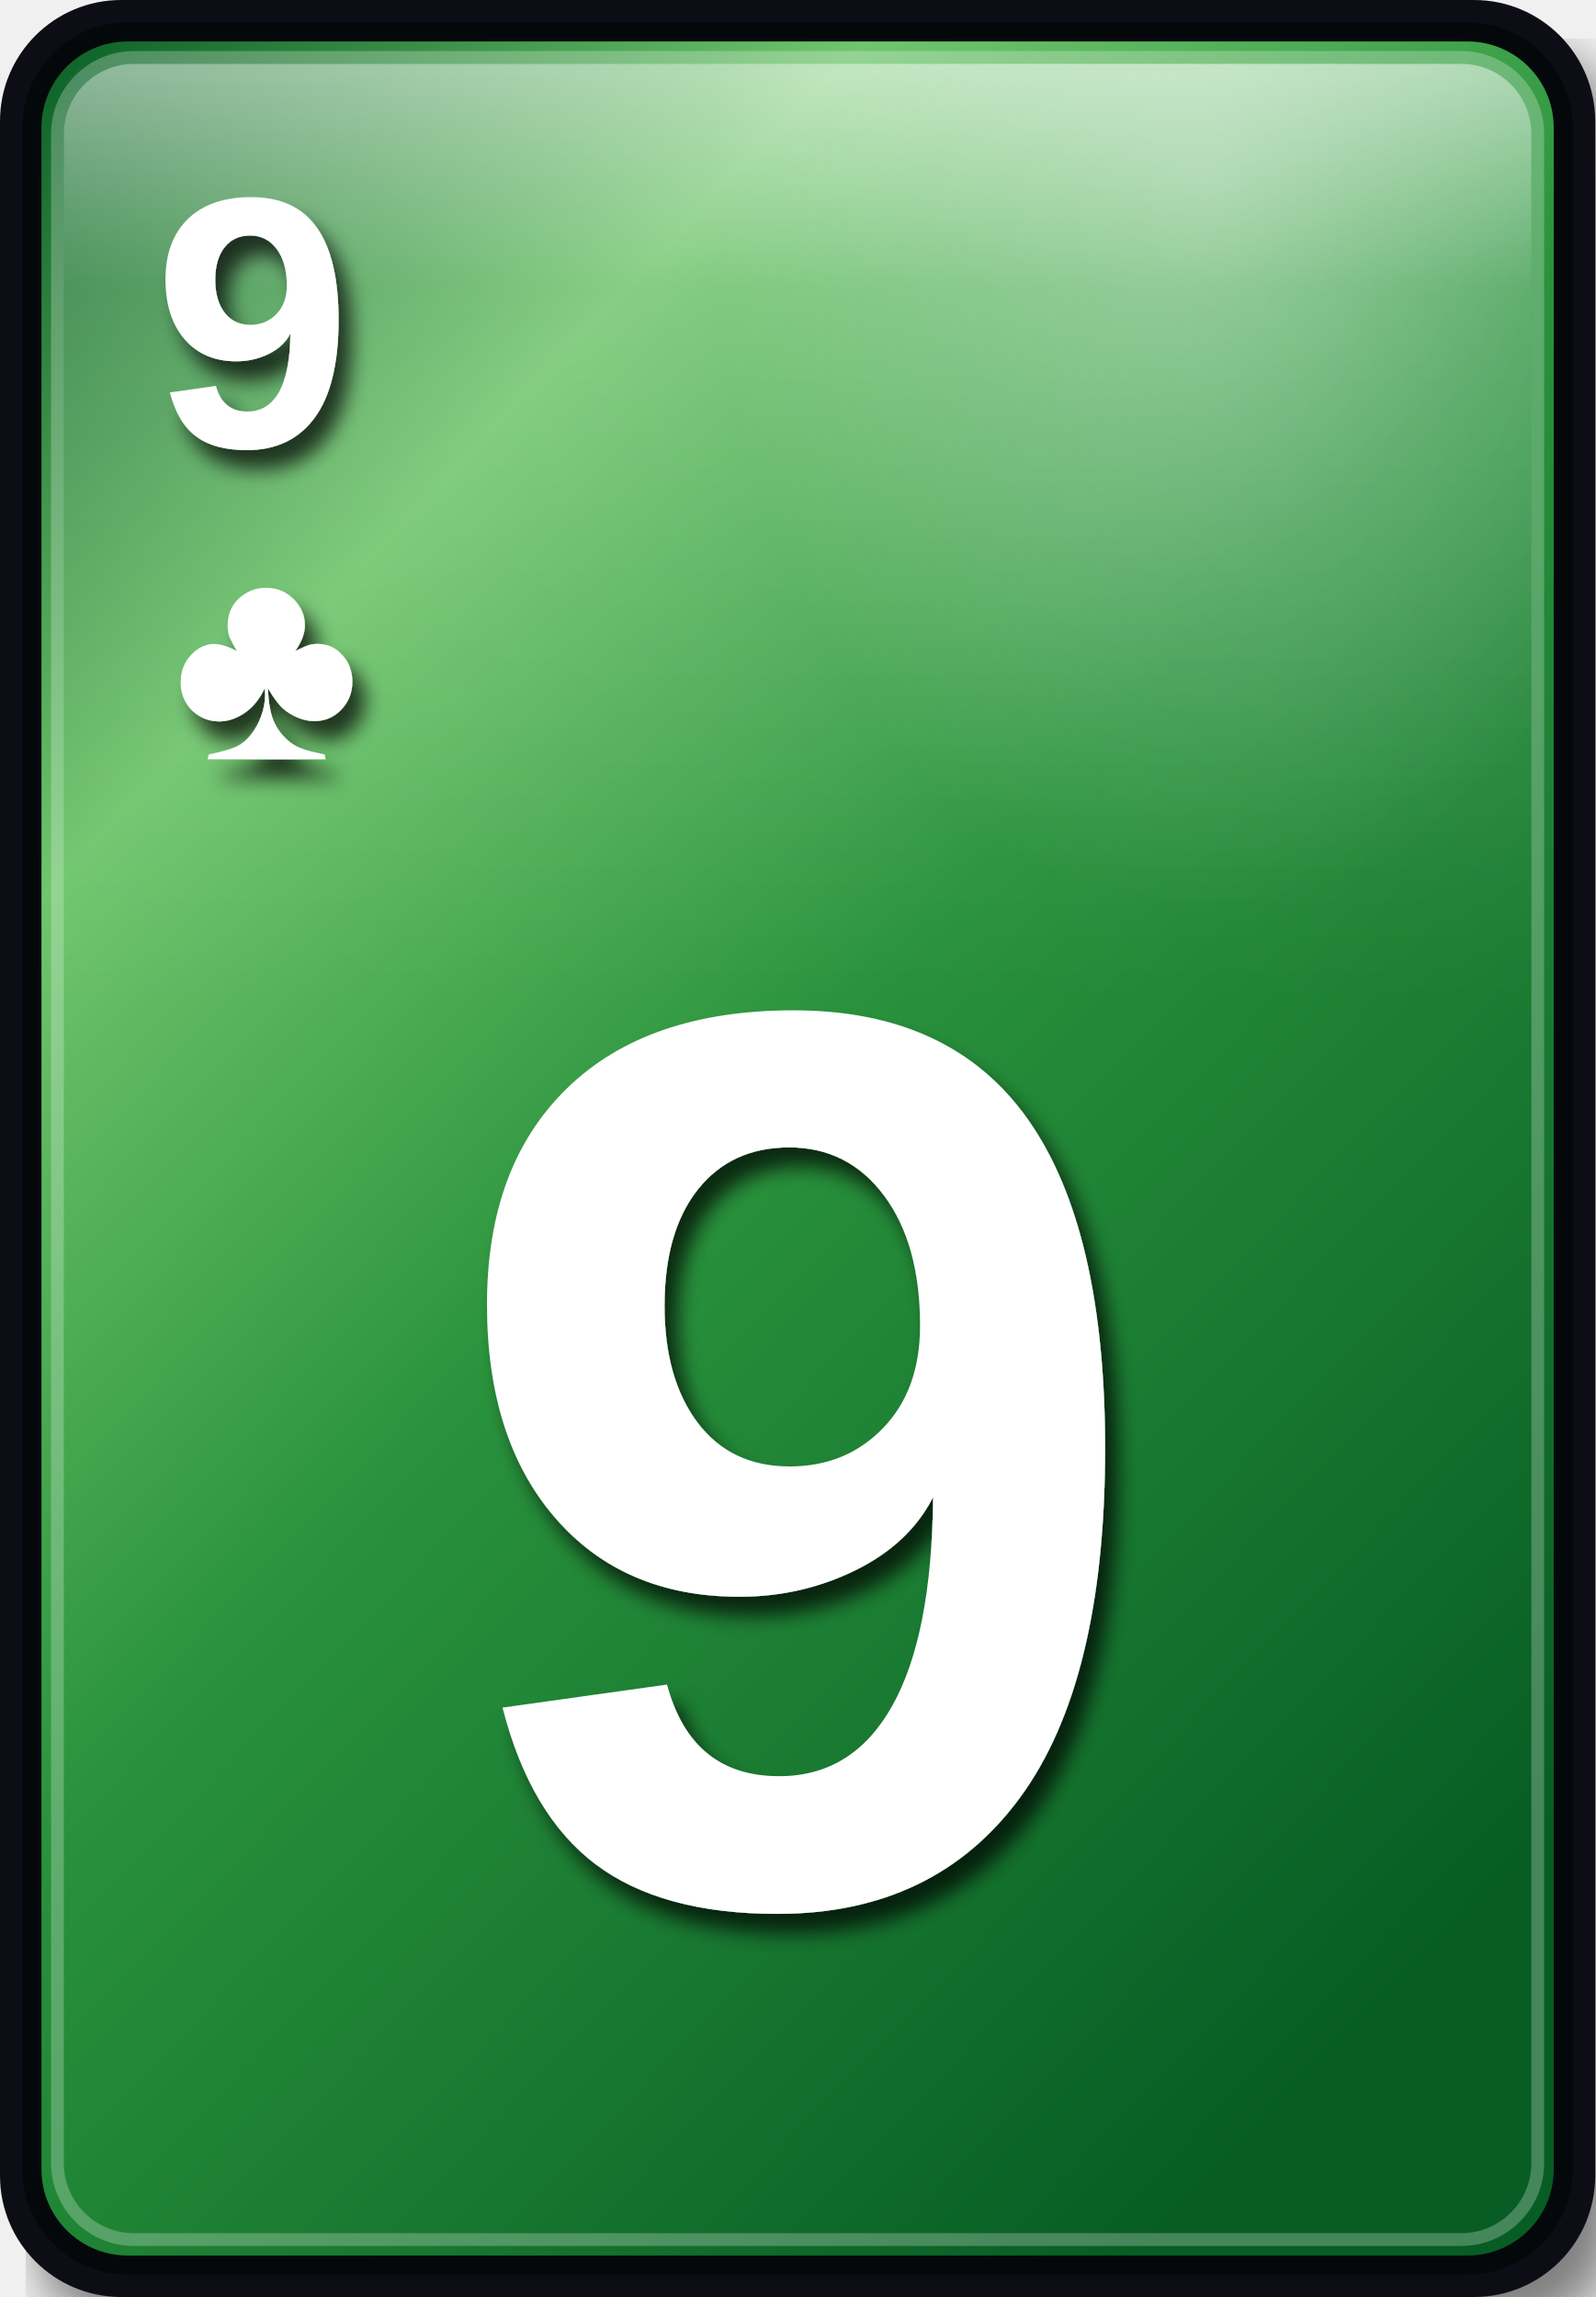
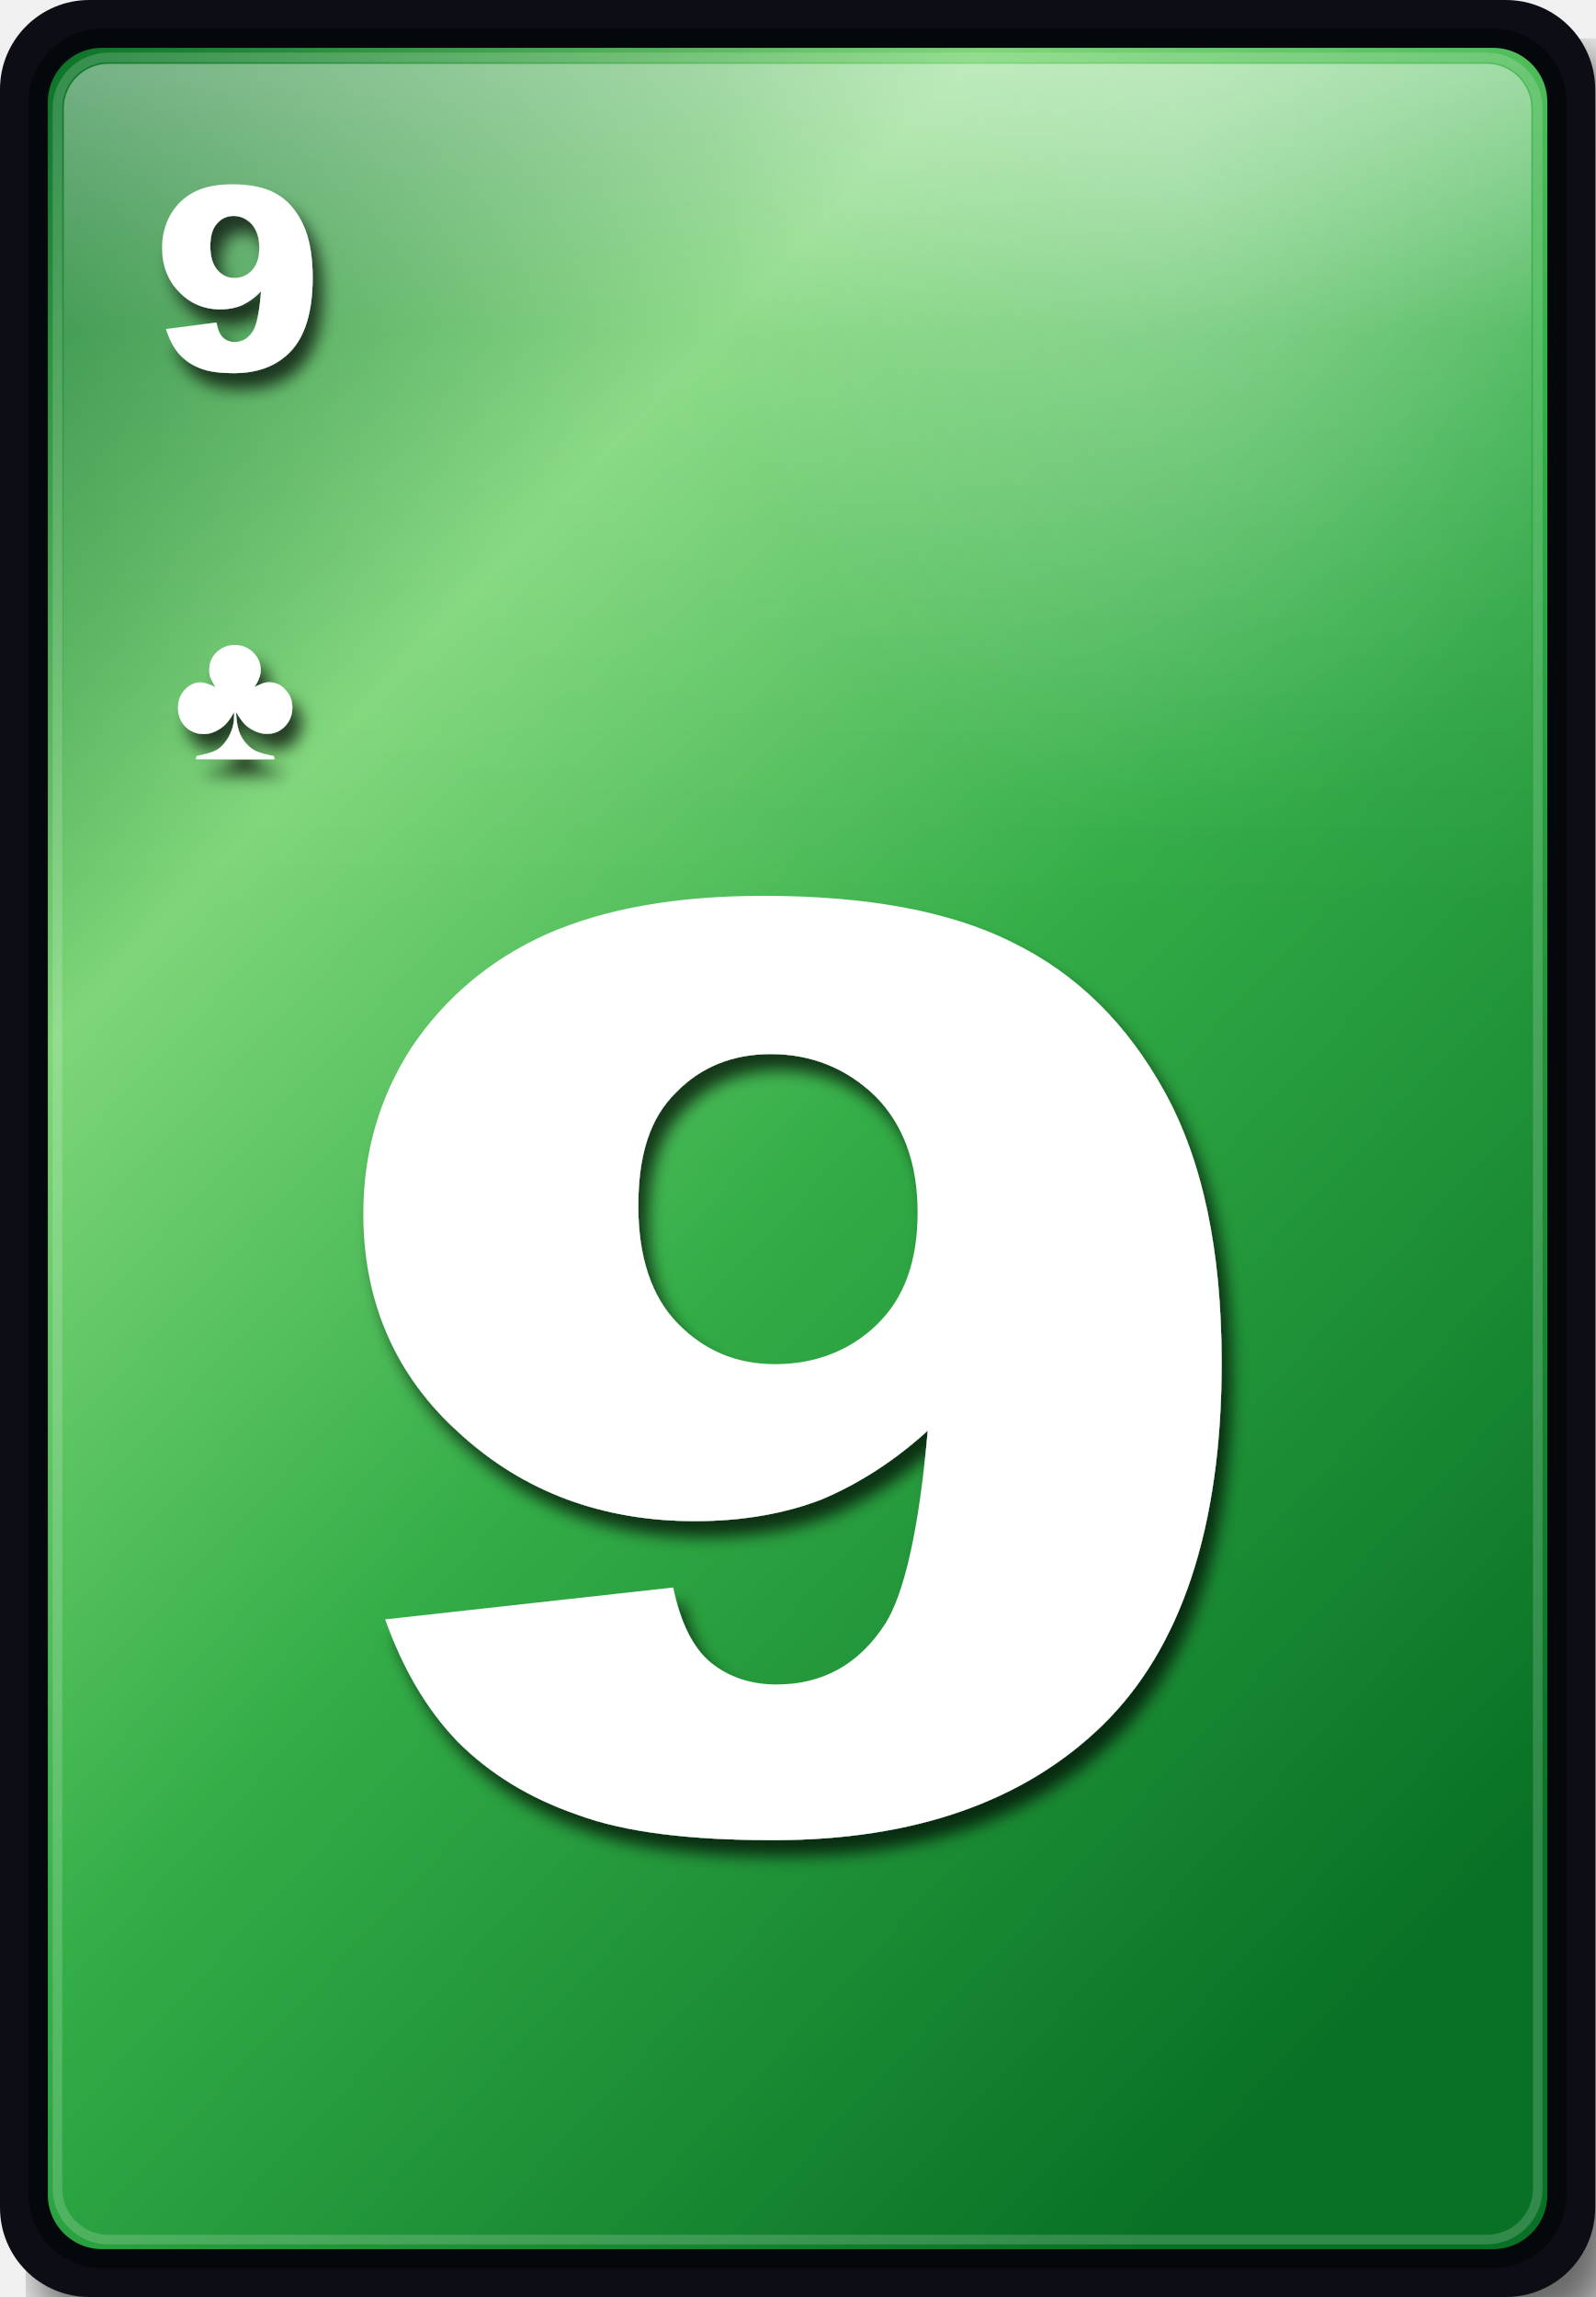
<svg xmlns="http://www.w3.org/2000/svg" viewBox="0 0 250 360">
-   <g transform="translate(0 0) scale(1)">
+   <g transform="translate(0 0) scale(1)" shape-rendering="geometricPrecision" text-rendering="geometricPrecision">
    <defs>
-       <linearGradient id="gradient-9c" x1="0" y1="0" x2="0.72" y2="1">
-         <stop stop-color="#075d24" />
-         <stop offset=".26" stop-color="#70c56d" />
-         <stop offset=".54" stop-color="#29923c" />
-         <stop offset="1" stop-color="#075d24" />
+       <linearGradient id="gradient-9c" x1="0" y1="0" x2=".72" y2="1">
+         <stop stop-color="#087125" />
+         <stop offset=".3" stop-color="#7ed679" />
+         <stop offset=".58" stop-color="#33ad47" />
+         <stop offset="1" stop-color="#087125" />
      </linearGradient>
      <linearGradient id="shine-9c" x1="0" y1="0" x2="0" y2="1">
-         <stop stop-color="#fff" stop-opacity=".52" />
-         <stop offset=".1" stop-color="#fff" stop-opacity=".16" />
-         <stop offset=".43" stop-color="#fff" stop-opacity="0" />
+         <stop stop-color="#fff" stop-opacity=".42" />
+         <stop offset=".12" stop-color="#fff" stop-opacity=".12" />
+         <stop offset=".39" stop-color="#fff" stop-opacity="0" />
      </linearGradient>
-       <radialGradient id="glow-9c" cx="78%" cy="5%" r="68%">
-         <stop stop-color="#fff" stop-opacity=".35" />
-         <stop offset=".5" stop-color="#fff" stop-opacity="0" />
+       <radialGradient id="glow-9c" cx="76%" cy="4%" r="66%">
+         <stop stop-color="#fff" stop-opacity=".22" />
+         <stop offset=".48" stop-color="#fff" stop-opacity="0" />
      </radialGradient>
-       <filter id="shadow-9c" x="-20%" y="-20%" width="140%" height="140%">
-         <feDropShadow dx="4" dy="6" stdDeviation="4" flood-color="#000" flood-opacity=".48" />
+       <filter id="shadow-9c" x="-20%" y="-20%" width="145%" height="150%">
+         <feDropShadow dx="4" dy="6" stdDeviation="4" flood-color="#000" flood-opacity=".58" />
      </filter>
-       <filter id="text-shadow-9c" x="-20%" y="-20%" width="140%" height="150%">
-         <feDropShadow dx="2" dy="3" stdDeviation="1.5" flood-color="#000" flood-opacity=".72" />
+       <filter id="text-shadow-9c" x="-25%" y="-25%" width="150%" height="155%">
+         <feDropShadow dx="1.5" dy="2.5" stdDeviation="1.2" flood-color="#000" flood-opacity=".7" />
      </filter>
    </defs>
-     <rect x="0" y="0" width="250" height="360" rx="19" fill="#0a0e14" filter="url(#shadow-9c)" />
-     <rect x="5" y="5" width="240" height="350" rx="15" fill="url(#gradient-9c)" stroke="#05080b" stroke-width="3" />
-     <rect x="9" y="9" width="232" height="342" rx="12" fill="none" stroke="#fff" stroke-opacity=".25" stroke-width="2" />
-     <rect x="10" y="10" width="230" height="340" rx="11" fill="url(#glow-9c)" />
-     <rect x="10" y="10" width="230" height="340" rx="11" fill="url(#shine-9c)" />
+     <rect x="0" y="0" width="250" height="360" rx="14" fill="#0a0e14" filter="url(#shadow-9c)" />
+     <rect x="6" y="6" width="238" height="348" rx="10" fill="url(#gradient-9c)" stroke="#05080b" stroke-width="3" />
+     <rect x="9" y="9" width="232" height="342" rx="8" fill="none" stroke="#fff" stroke-opacity=".17" stroke-width="1.5" />
+     <rect x="10" y="10" width="230" height="340" rx="7" fill="url(#glow-9c)" />
+     <rect x="10" y="10" width="230" height="340" rx="7" fill="url(#shine-9c)" />
    <g fill="#fff" filter="url(#text-shadow-9c)">
-       <text x="24" y="70" font-family="Arial Black, Arial, sans-serif" font-size="56" font-weight="900" letter-spacing="-3">9</text>
-       <text x="27" y="119" font-family="Georgia, 'Times New Roman', serif" font-size="45">♣</text>
-       <text x="125" y="298" text-anchor="middle" font-family="Arial Black, Arial, sans-serif" font-size="200" font-weight="900" letter-spacing="-7">9</text>
+       <path d="M0.05,-0.161L0.248,-0.186C0.253,-0.158 0.262,-0.138 0.274,-0.127 0.286,-0.116 0.301,-0.11 0.319,-0.11 0.351,-0.11 0.376,-0.126 0.394,-0.158 0.407,-0.182 0.417,-0.232 0.423,-0.309 0.4,-0.285 0.375,-0.267 0.35,-0.255 0.325,-0.244 0.296,-0.238 0.263,-0.238 0.199,-0.238 0.145,-0.261 0.101,-0.307 0.057,-0.352 0.035,-0.41 0.035,-0.479 0.035,-0.527 0.046,-0.57 0.068,-0.609 0.091,-0.648 0.122,-0.678 0.161,-0.698 0.201,-0.718 0.25,-0.728 0.31,-0.728 0.381,-0.728 0.439,-0.716 0.482,-0.691 0.525,-0.667 0.56,-0.628 0.586,-0.574 0.612,-0.52 0.625,-0.45 0.625,-0.362 0.625,-0.233 0.597,-0.138 0.543,-0.078 0.489,-0.018 0.413,0.012 0.317,0.012 0.26,0.012 0.215,0.006 0.182,-0.008 0.149,-0.021 0.122,-0.04 0.1,-0.065 0.078,-0.091 0.062,-0.123 0.05,-0.161z M0.416,-0.48C0.416,-0.519 0.406,-0.549 0.387,-0.571 0.367,-0.593 0.343,-0.604 0.315,-0.604 0.289,-0.604 0.267,-0.594 0.25,-0.574 0.232,-0.554 0.224,-0.525 0.224,-0.485 0.224,-0.445 0.233,-0.414 0.251,-0.393 0.269,-0.372 0.291,-0.361 0.318,-0.361 0.346,-0.361 0.37,-0.372 0.388,-0.392 0.407,-0.413 0.416,-0.442 0.416,-0.48z" transform="matrix(40 0 0 40 24 58)" />
+       <text x="27" y="119" font-family="Georgia, 'Times New Roman', serif" font-size="30">♣</text>
+       <path d="M0.05,-0.161L0.248,-0.186C0.253,-0.158 0.262,-0.138 0.274,-0.127 0.286,-0.116 0.301,-0.11 0.319,-0.11 0.351,-0.11 0.376,-0.126 0.394,-0.158 0.407,-0.182 0.417,-0.232 0.423,-0.309 0.4,-0.285 0.375,-0.267 0.35,-0.255 0.325,-0.244 0.296,-0.238 0.263,-0.238 0.199,-0.238 0.145,-0.261 0.101,-0.307 0.057,-0.352 0.035,-0.41 0.035,-0.479 0.035,-0.527 0.046,-0.57 0.068,-0.609 0.091,-0.648 0.122,-0.678 0.161,-0.698 0.201,-0.718 0.25,-0.728 0.31,-0.728 0.381,-0.728 0.439,-0.716 0.482,-0.691 0.525,-0.667 0.56,-0.628 0.586,-0.574 0.612,-0.52 0.625,-0.45 0.625,-0.362 0.625,-0.233 0.597,-0.138 0.543,-0.078 0.489,-0.018 0.413,0.012 0.317,0.012 0.26,0.012 0.215,0.006 0.182,-0.008 0.149,-0.021 0.122,-0.04 0.1,-0.065 0.078,-0.091 0.062,-0.123 0.05,-0.161z M0.416,-0.48C0.416,-0.519 0.406,-0.549 0.387,-0.571 0.367,-0.593 0.343,-0.604 0.315,-0.604 0.289,-0.604 0.267,-0.594 0.25,-0.574 0.232,-0.554 0.224,-0.525 0.224,-0.485 0.224,-0.445 0.233,-0.414 0.251,-0.393 0.269,-0.372 0.291,-0.361 0.318,-0.361 0.346,-0.361 0.37,-0.372 0.388,-0.392 0.407,-0.413 0.416,-0.442 0.416,-0.48z" transform="matrix(228 0 0 200 48.96289 286)" />
    </g>
  </g>
</svg>
